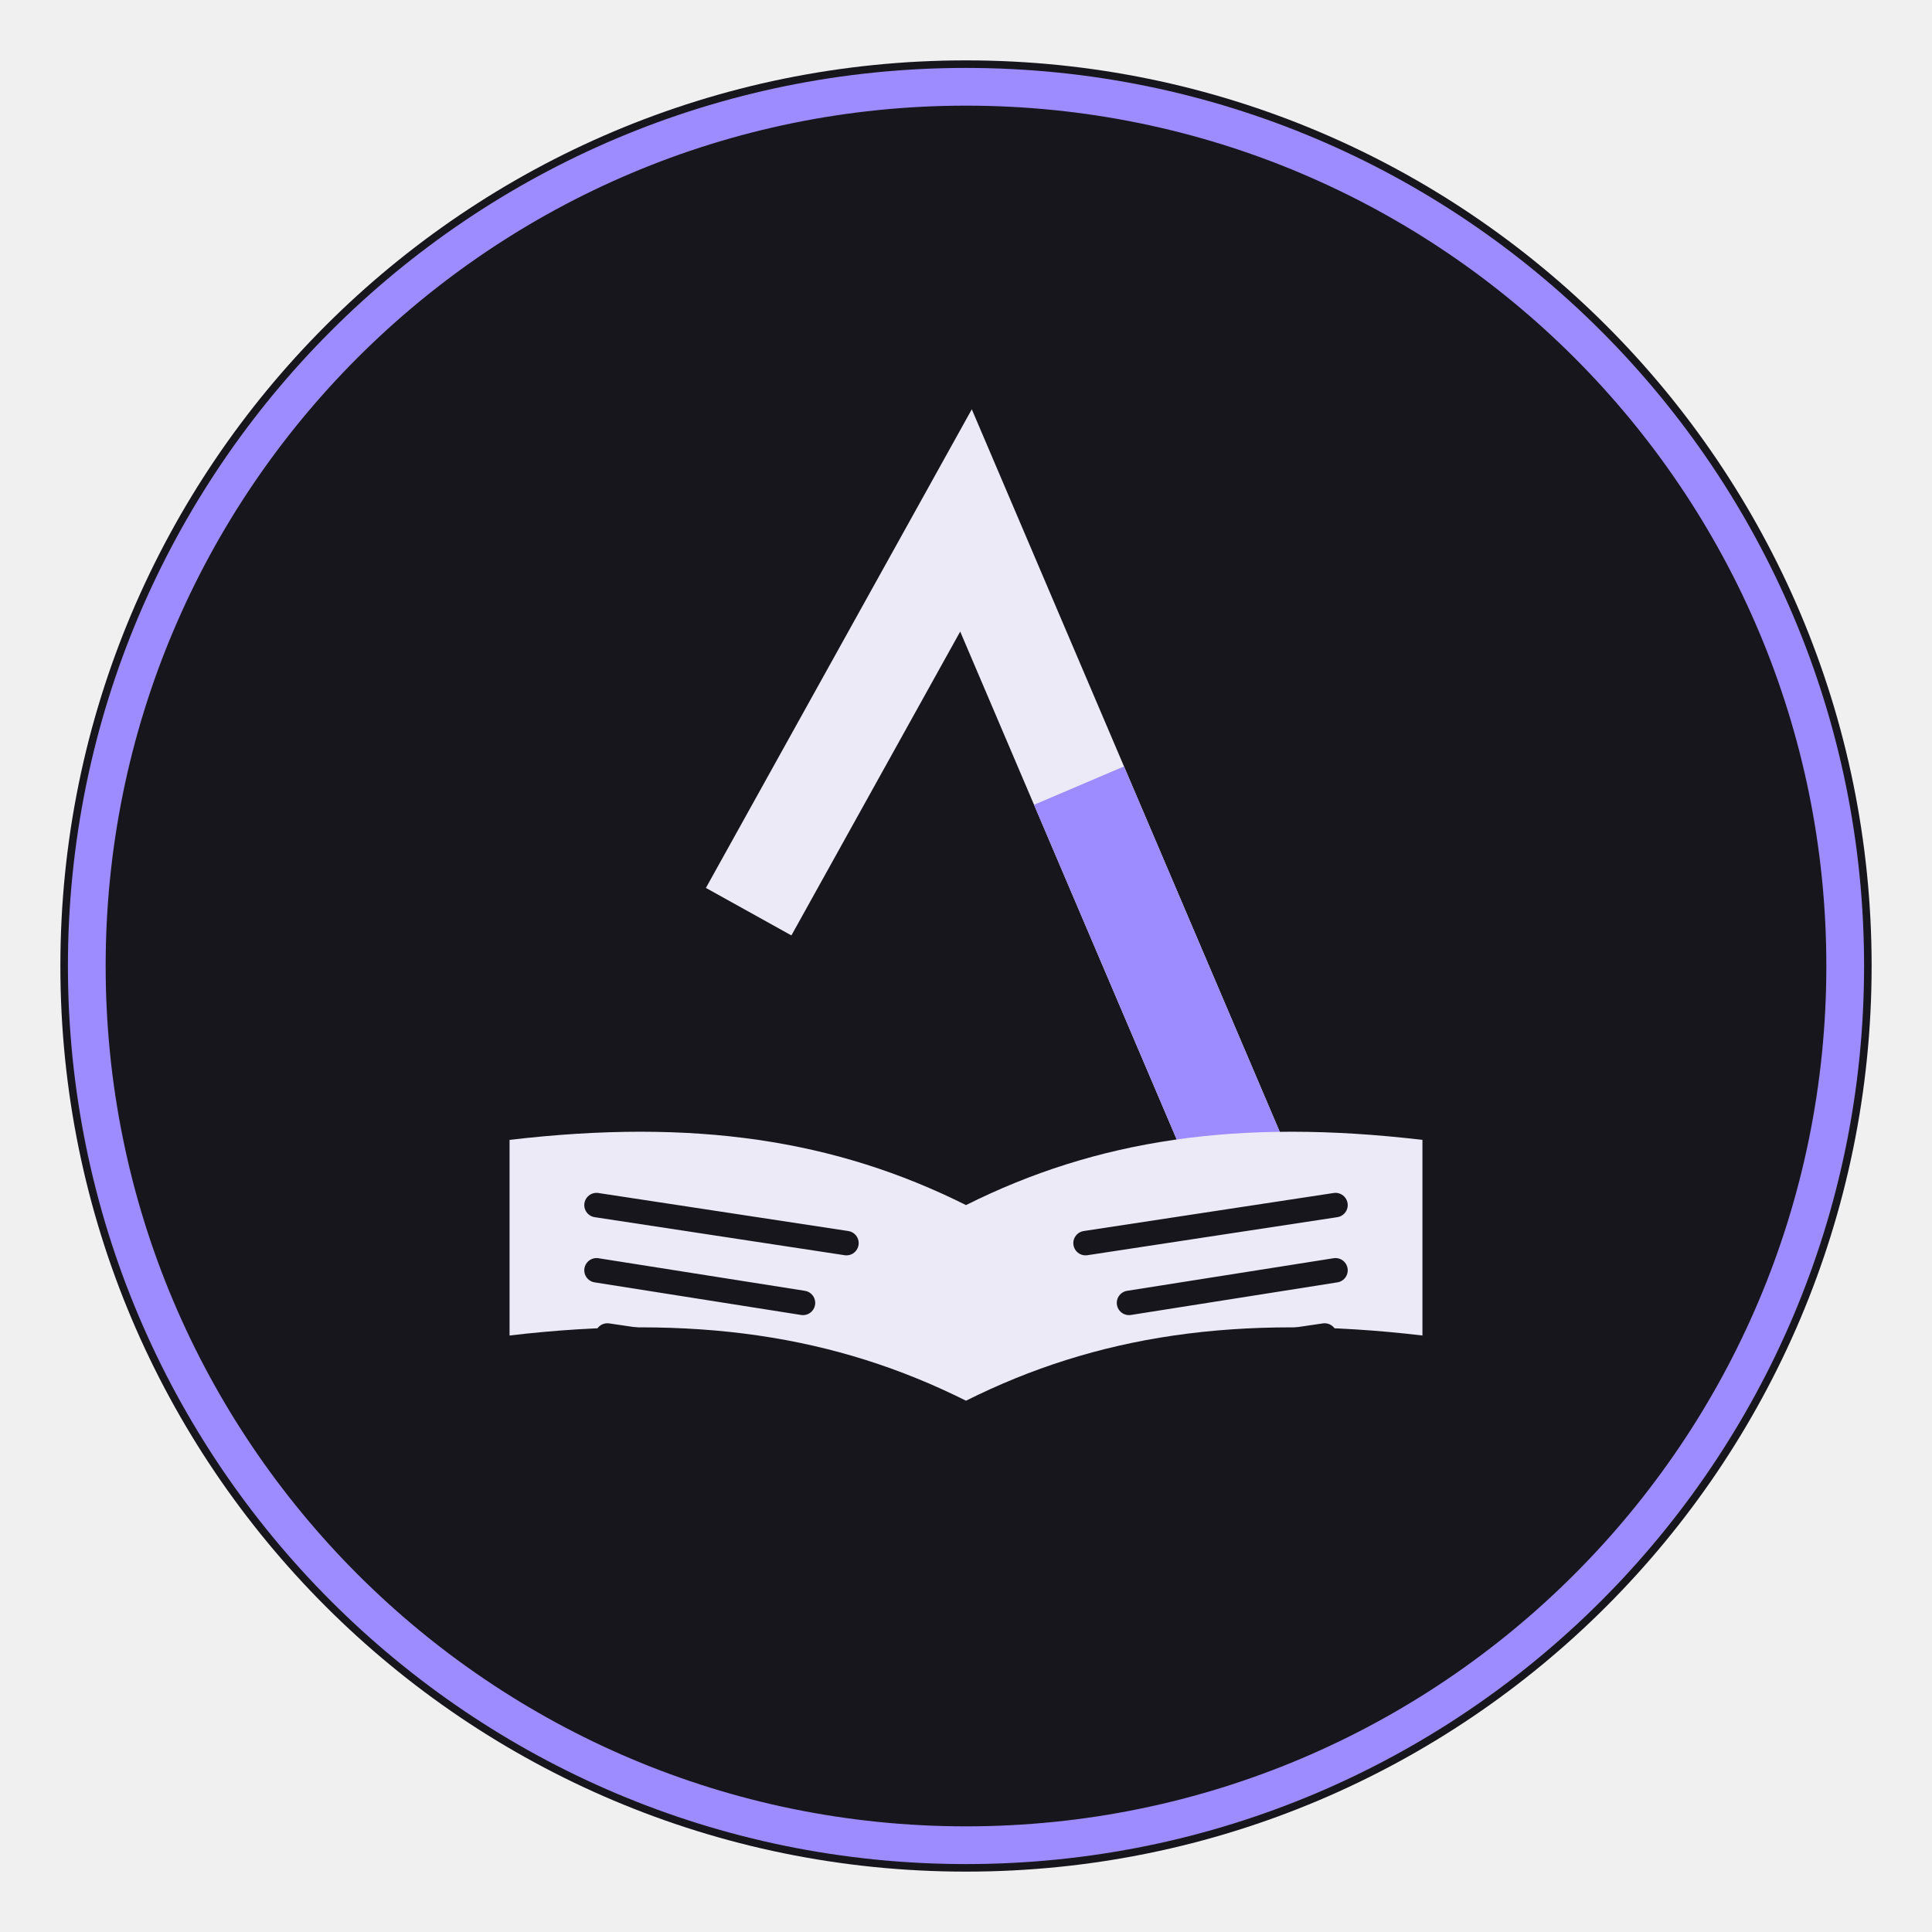
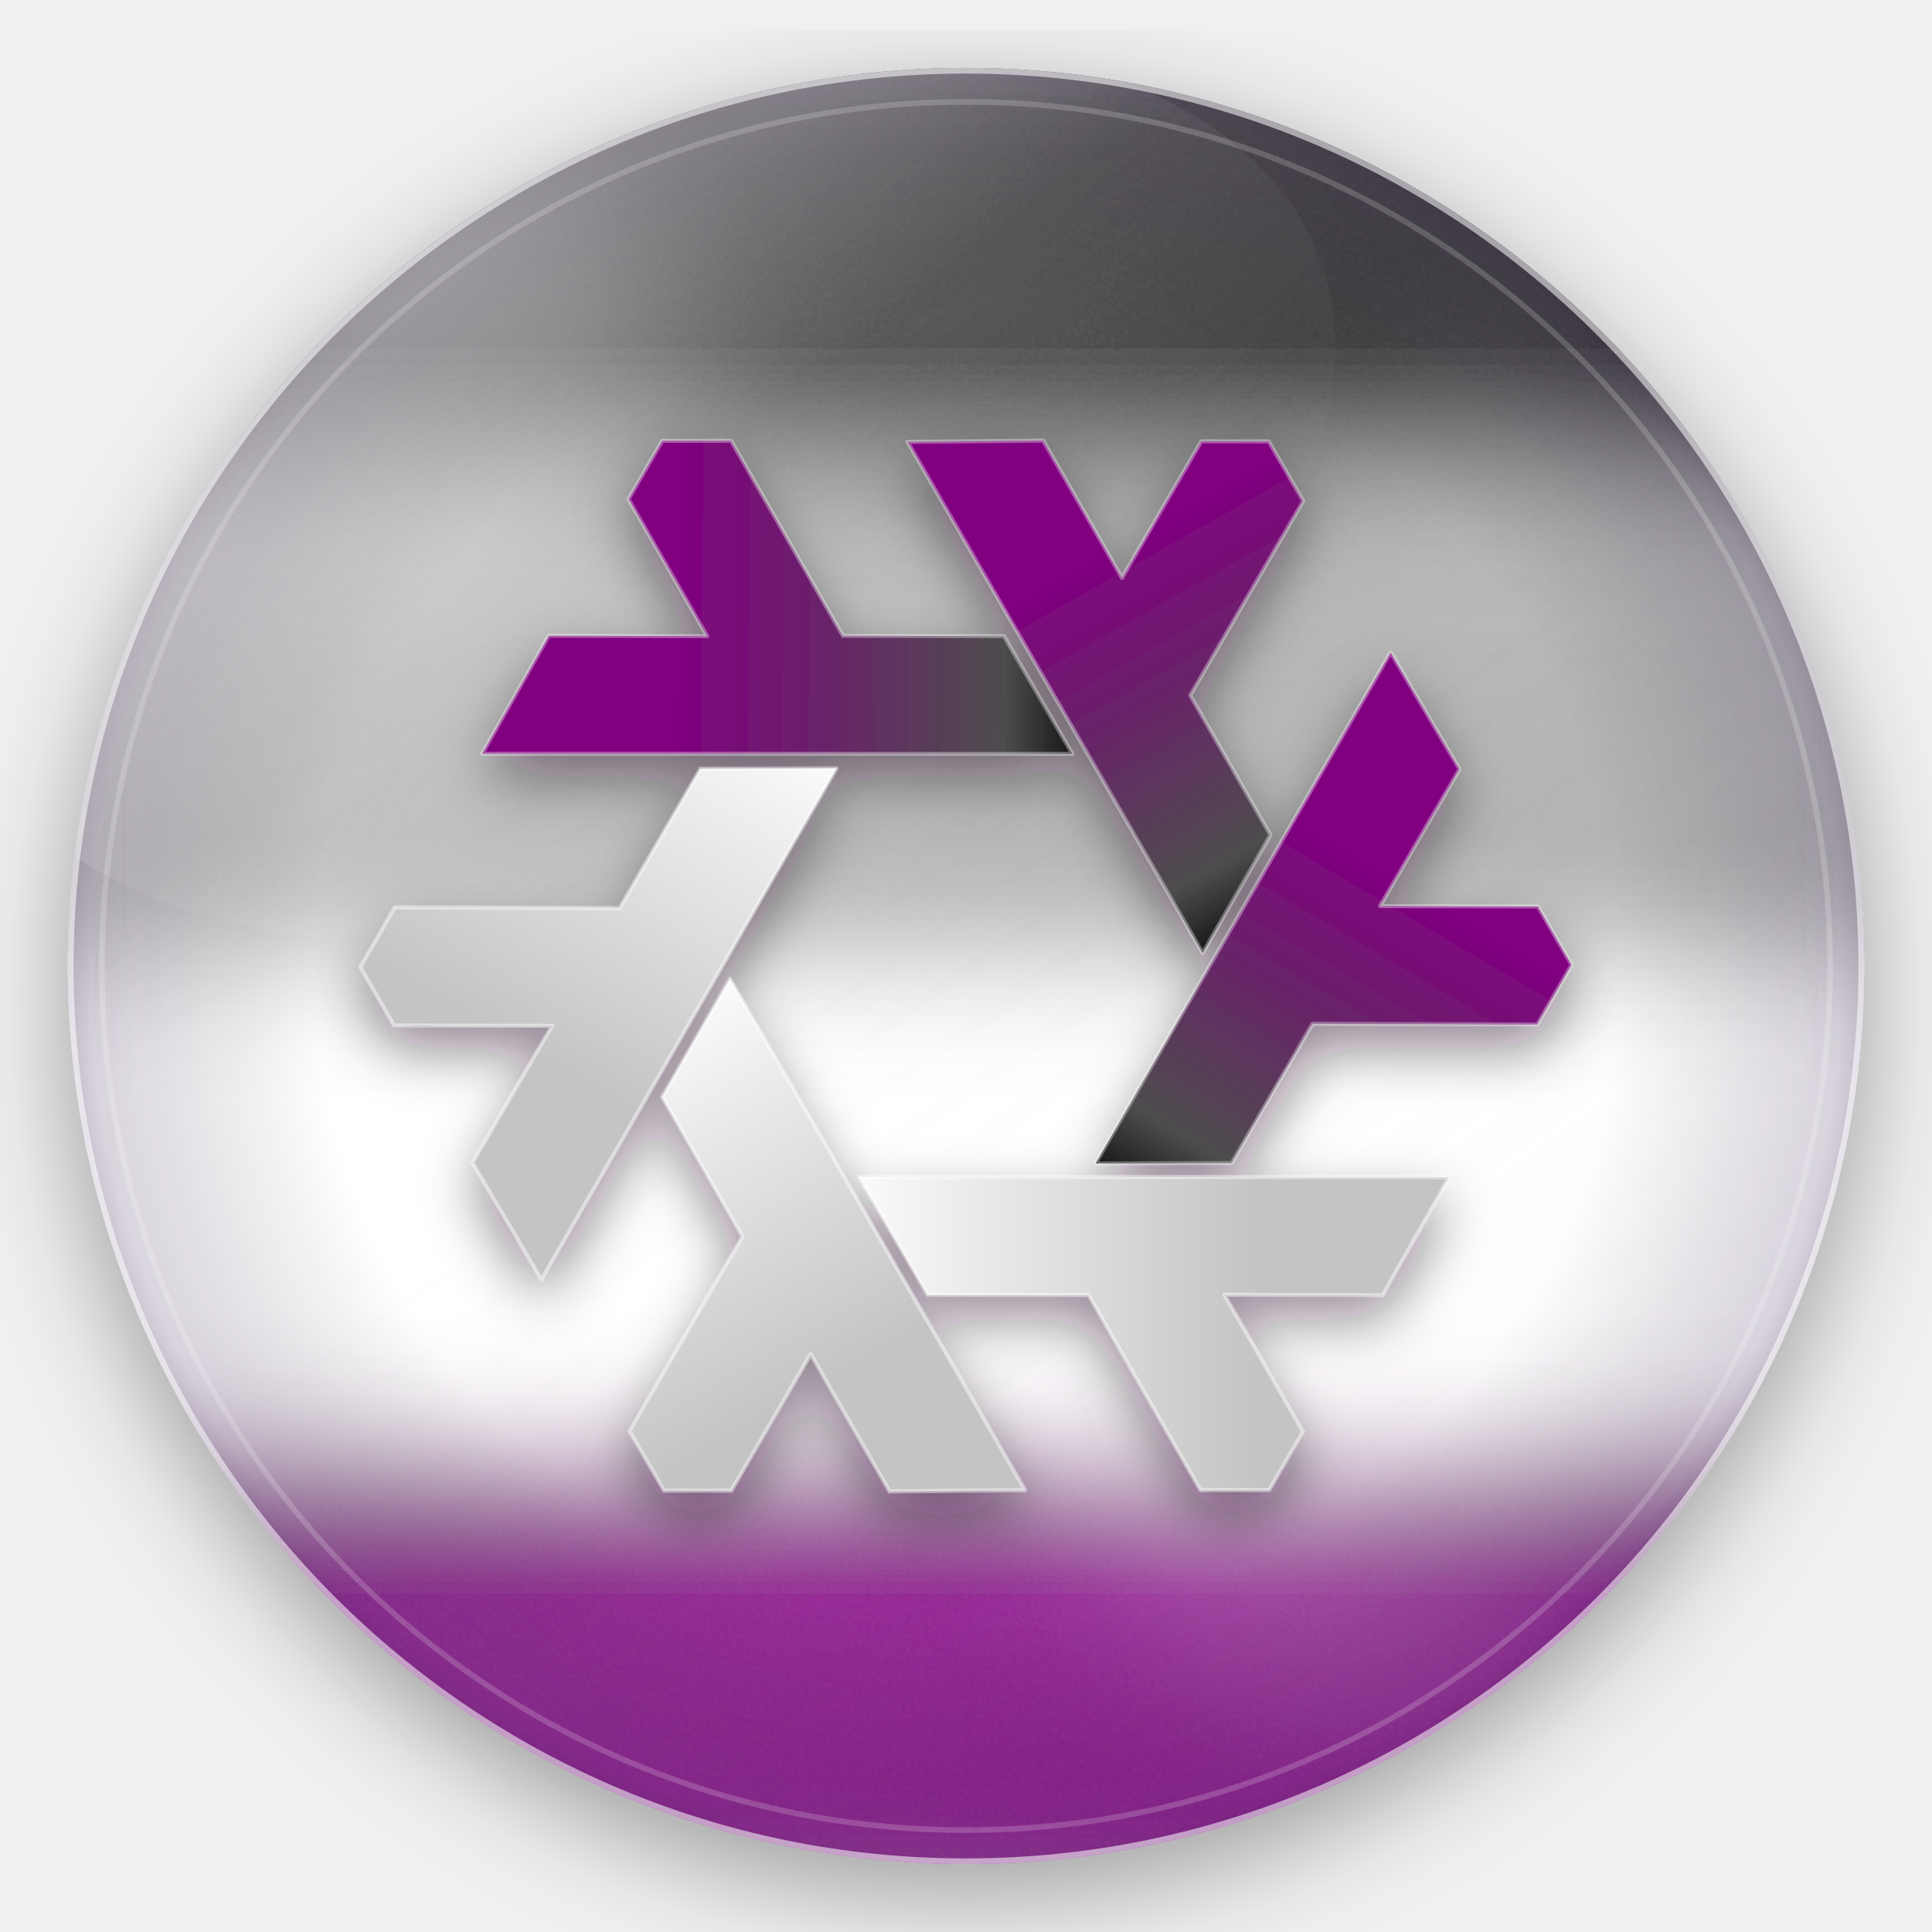
- <svg xmlns="http://www.w3.org/2000/svg" viewBox="0 0 256 256" width="256" height="256">
-   <circle cx="128" cy="128" r="120" fill="#17161D" />
-   <circle cx="128" cy="128" r="116.5" fill="none" stroke="#9D8CFF" stroke-width="5" />
-   <g transform="translate(128 128) scale(0.72) translate(-128 -128)">
-     <path d="M88 118 L128 46 L180 168" fill="none" stroke="#EDEAF7" stroke-width="18" stroke-linejoin="miter" stroke-linecap="butt" />
-     <path d="M148.8 94.8 L180 168" fill="none" stroke="#9D8CFF" stroke-width="18" stroke-linecap="butt" />
-     <path d="M128 208 C104 196 78 192 44 196 L44 160 C78 156 104 160 128 172 Z" fill="#EDEAF7" />
-     <path d="M128 208 C152 196 178 192 212 196 L212 160 C178 156 152 160 128 172 Z" fill="#EDEAF7" />
-     <g stroke="#17161D" stroke-width="4.5" stroke-linecap="round">
-       <path d="M60 172 L106 179" />
-       <path d="M60 184 L98 190" />
-       <path d="M62 196 L96 201" />
-       <path d="M150 179 L196 172" />
-       <path d="M158 190 L196 184" />
-       <path d="M160 201 L194 196" />
+ <svg xmlns="http://www.w3.org/2000/svg" viewBox="0 0 512 512" width="512" height="512">
+   <defs>
+     <clipPath id="badge">
+       <circle cx="256" cy="256" r="238" />
+     </clipPath>
+     <filter id="backdrop" x="-10%" y="-10%" width="120%" height="120%">
+       <feGaussianBlur stdDeviation="16" />
+     </filter>
+     <filter id="bokeh" x="-40%" y="-40%" width="180%" height="180%">
+       <feGaussianBlur stdDeviation="22" />
+     </filter>
+     <filter id="grain" x="0" y="0" width="100%" height="100%">
+       <feTurbulence type="fractalNoise" baseFrequency="0.85" numOctaves="3" seed="11" result="noise" />
+       <feColorMatrix in="noise" type="matrix" values="0 0 0 0 1  0 0 0 0 1  0 0 0 0 1  0 0 0 0.55 0" />
+     </filter>
+     <filter id="snow-shadow" x="-30%" y="-30%" width="160%" height="160%">
+       <feDropShadow dx="0" dy="10" stdDeviation="12" flood-color="#140d1f" flood-opacity="0.45" />
+     </filter>
+     <filter id="badge-shadow" x="-25%" y="-25%" width="150%" height="150%">
+       <feDropShadow dx="0" dy="8" stdDeviation="14" flood-color="#000000" flood-opacity="0.35" />
+     </filter>
+     <linearGradient id="glass" x1="0.15" y1="0" x2="0.85" y2="1">
+       <stop offset="0" stop-color="#ffffff" stop-opacity="0.42" />
+       <stop offset="0.45" stop-color="#ffffff" stop-opacity="0.20" />
+       <stop offset="1" stop-color="#f7f2fb" stop-opacity="0.10" />
+     </linearGradient>
+     <radialGradient id="edge-shade" cx="0.5" cy="0.5" r="0.5">
+       <stop offset="0.72" stop-color="#000000" stop-opacity="0" />
+       <stop offset="0.97" stop-color="#31164a" stop-opacity="0.18" />
+       <stop offset="1" stop-color="#31164a" stop-opacity="0.28" />
+     </radialGradient>
+     <radialGradient id="snow-glow" cx="0.5" cy="0.5" r="0.5">
+       <stop offset="0" stop-color="#800080" stop-opacity="0.35" />
+       <stop offset="0.65" stop-color="#800080" stop-opacity="0.10" />
+       <stop offset="1" stop-color="#800080" stop-opacity="0" />
+     </radialGradient>
+     <linearGradient id="specular" x1="0" y1="0" x2="0.6" y2="1">
+       <stop offset="0" stop-color="#ffffff" stop-opacity="0.55" />
+       <stop offset="0.6" stop-color="#ffffff" stop-opacity="0.06" />
+       <stop offset="1" stop-color="#ffffff" stop-opacity="0" />
+     </linearGradient>
+     <linearGradient id="armLight" x1="200.597" y1="351.411" x2="290.087" y2="506.188" gradientUnits="userSpaceOnUse" gradientTransform="translate(70.65034,-1055.151)">
+       <stop offset="0" stop-color="#ffffff" />
+       <stop offset="0.243" stop-color="#f0f0f0" />
+       <stop offset="1" stop-color="#c4c4c4" />
+     </linearGradient>
+     <linearGradient id="armDark" x1="-584.199" y1="782.336" x2="-496.297" y2="937.714" gradientUnits="userSpaceOnUse" gradientTransform="translate(864.6959,-1491.341)">
+       <stop offset="0" stop-color="#000000" />
+       <stop offset="0.232" stop-color="#4d4d4d" />
+       <stop offset="1" stop-color="#800080" />
+     </linearGradient>
+     <path id="armPath" d="m 309.549,-710.388 122.197,211.675 -56.157,0.527 -32.624,-56.869 -32.856,56.565 -27.902,-0.011 -14.291,-24.69 46.81,-80.49 -33.229,-57.826 z" />
+   </defs>
+   <g filter="url(#badge-shadow)">
+     <g clip-path="url(#badge)">
+       <g filter="url(#backdrop)">
+         <rect x="0" y="0" width="512" height="128" fill="#000000" />
+         <rect x="0" y="128" width="512" height="128" fill="#a3a3a3" />
+         <rect x="0" y="256" width="512" height="128" fill="#ffffff" />
+         <rect x="0" y="384" width="512" height="128" fill="#800080" />
+       </g>
+       <g filter="url(#bokeh)" fill="#ffffff">
+         <circle cx="120" cy="96" r="58" opacity="0.22" />
+         <circle cx="356" cy="380" r="74" opacity="0.18" />
+         <circle cx="396" cy="120" r="34" opacity="0.14" />
+       </g>
+       <rect x="0" y="0" width="512" height="512" fill="url(#glass)" />
+       <rect x="0" y="0" width="512" height="512" filter="url(#grain)" opacity="0.10" />
+       <circle cx="256" cy="256" r="238" fill="url(#edge-shade)" />
+       <ellipse cx="170" cy="130" rx="190" ry="110" fill="url(#specular)" transform="rotate(-18 170 130)" />
+       <circle cx="256" cy="256" r="238" fill="none" stroke="#ffffff" stroke-opacity="0.55" stroke-width="3" />
+       <circle cx="256" cy="256" r="229" fill="none" stroke="#ffffff" stroke-opacity="0.18" stroke-width="1.5" />
+     </g>
+   </g>
+   <g filter="url(#snow-shadow)" transform="translate(256 256) scale(0.64) translate(-250.7812 -250.7812)">
+     <g transform="translate(-156.4112,933.3069)">
+       <g transform="matrix(0.9999406,0,0,0.9999406,-0.06321798,33.18838)">
+         <use href="#armPath" fill="url(#armLight)" />
+         <use href="#armPath" fill="url(#armLight)" transform="rotate(60,407.1116,-715.7872)" />
+         <use href="#armPath" fill="url(#armLight)" transform="rotate(-60,407.3118,-715.7002)" />
+         <use href="#armPath" fill="url(#armDark)" transform="rotate(180,407.4187,-715.7565)" />
+         <use href="#armPath" fill="url(#armDark)" transform="rotate(120,407.3392,-716.0836)" />
+         <use href="#armPath" fill="url(#armDark)" transform="rotate(-120,407.2882,-715.87)" />
+       </g>
+     </g>
+   </g>
+   <g transform="translate(256 256) scale(0.64) translate(-250.7812 -250.7812)" fill="none" stroke-linejoin="round">
+     <g transform="translate(-156.4112,933.3069)">
+       <g transform="matrix(0.9999406,0,0,0.9999406,-0.06321798,33.18838)">
+         <g stroke="#ffffff" stroke-opacity="0.45" stroke-width="1.7">
+           <use href="#armPath" />
+           <use href="#armPath" transform="rotate(60,407.1116,-715.7872)" />
+           <use href="#armPath" transform="rotate(-60,407.3118,-715.7002)" />
+         </g>
+         <g stroke="#ffffff" stroke-opacity="0.34" stroke-width="1.7">
+           <use href="#armPath" transform="rotate(180,407.4187,-715.7565)" />
+           <use href="#armPath" transform="rotate(120,407.3392,-716.0836)" />
+           <use href="#armPath" transform="rotate(-120,407.2882,-715.87)" />
+         </g>
+       </g>
    </g>
  </g>
</svg>
